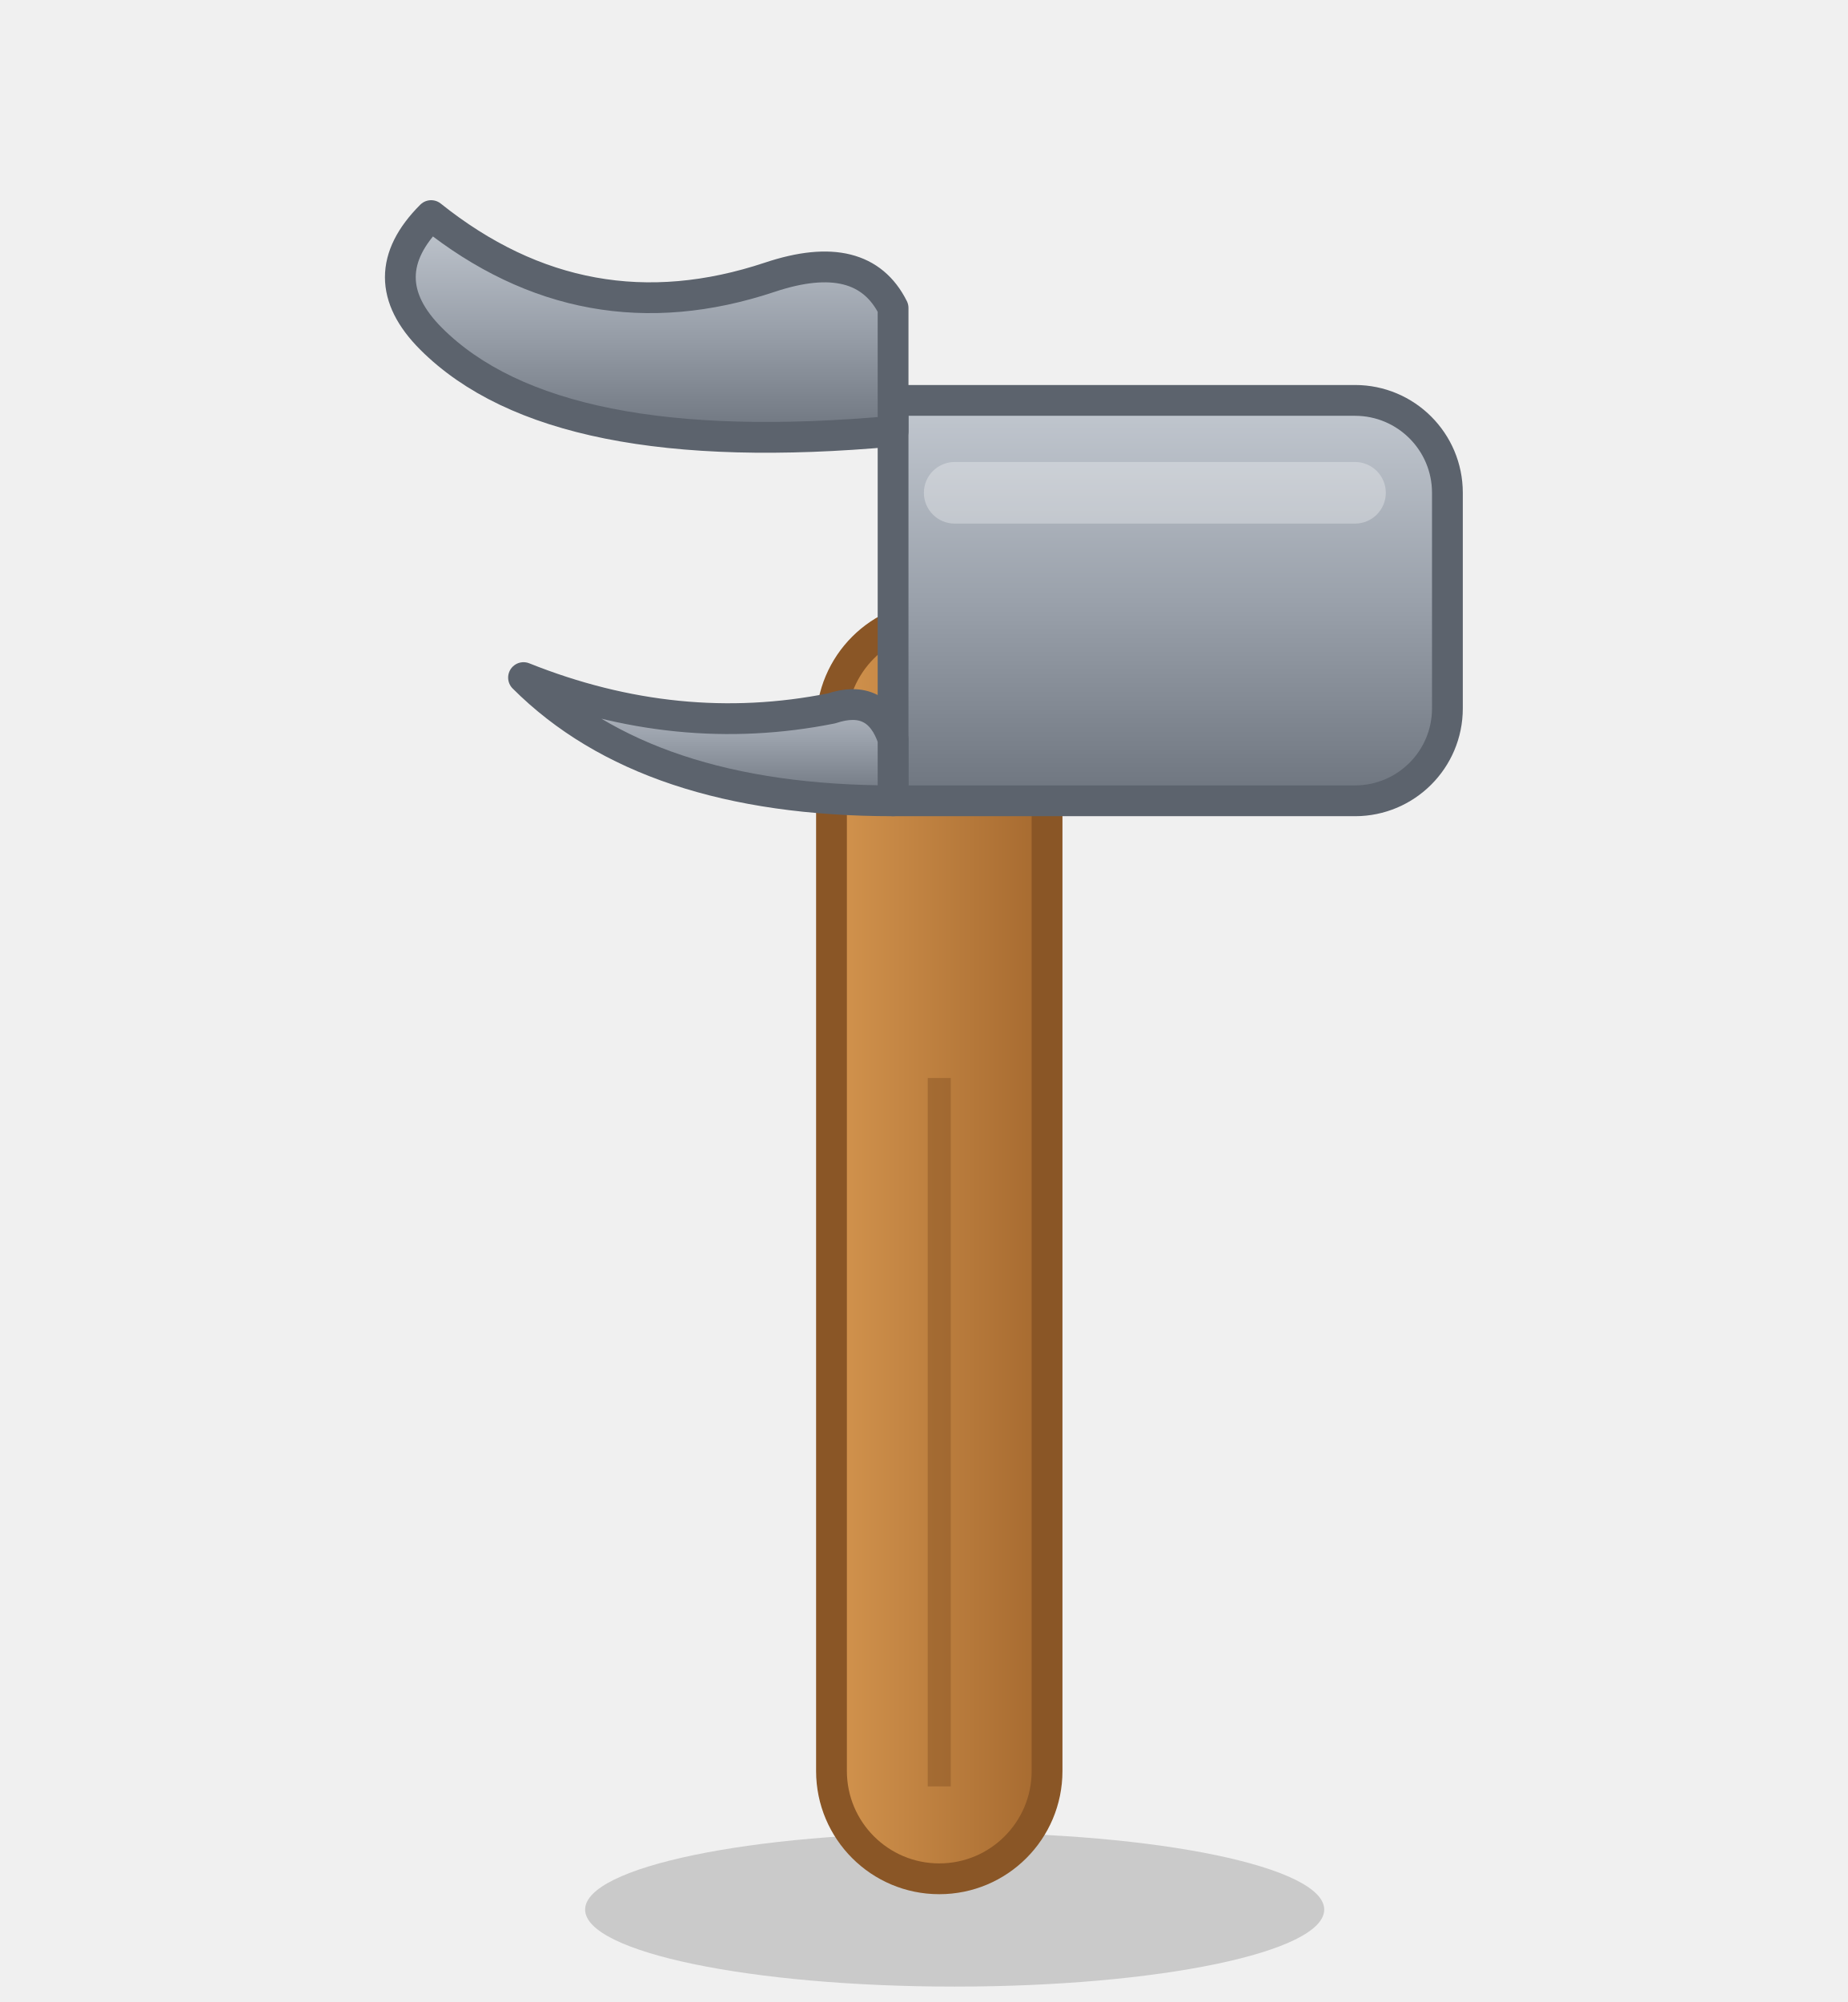
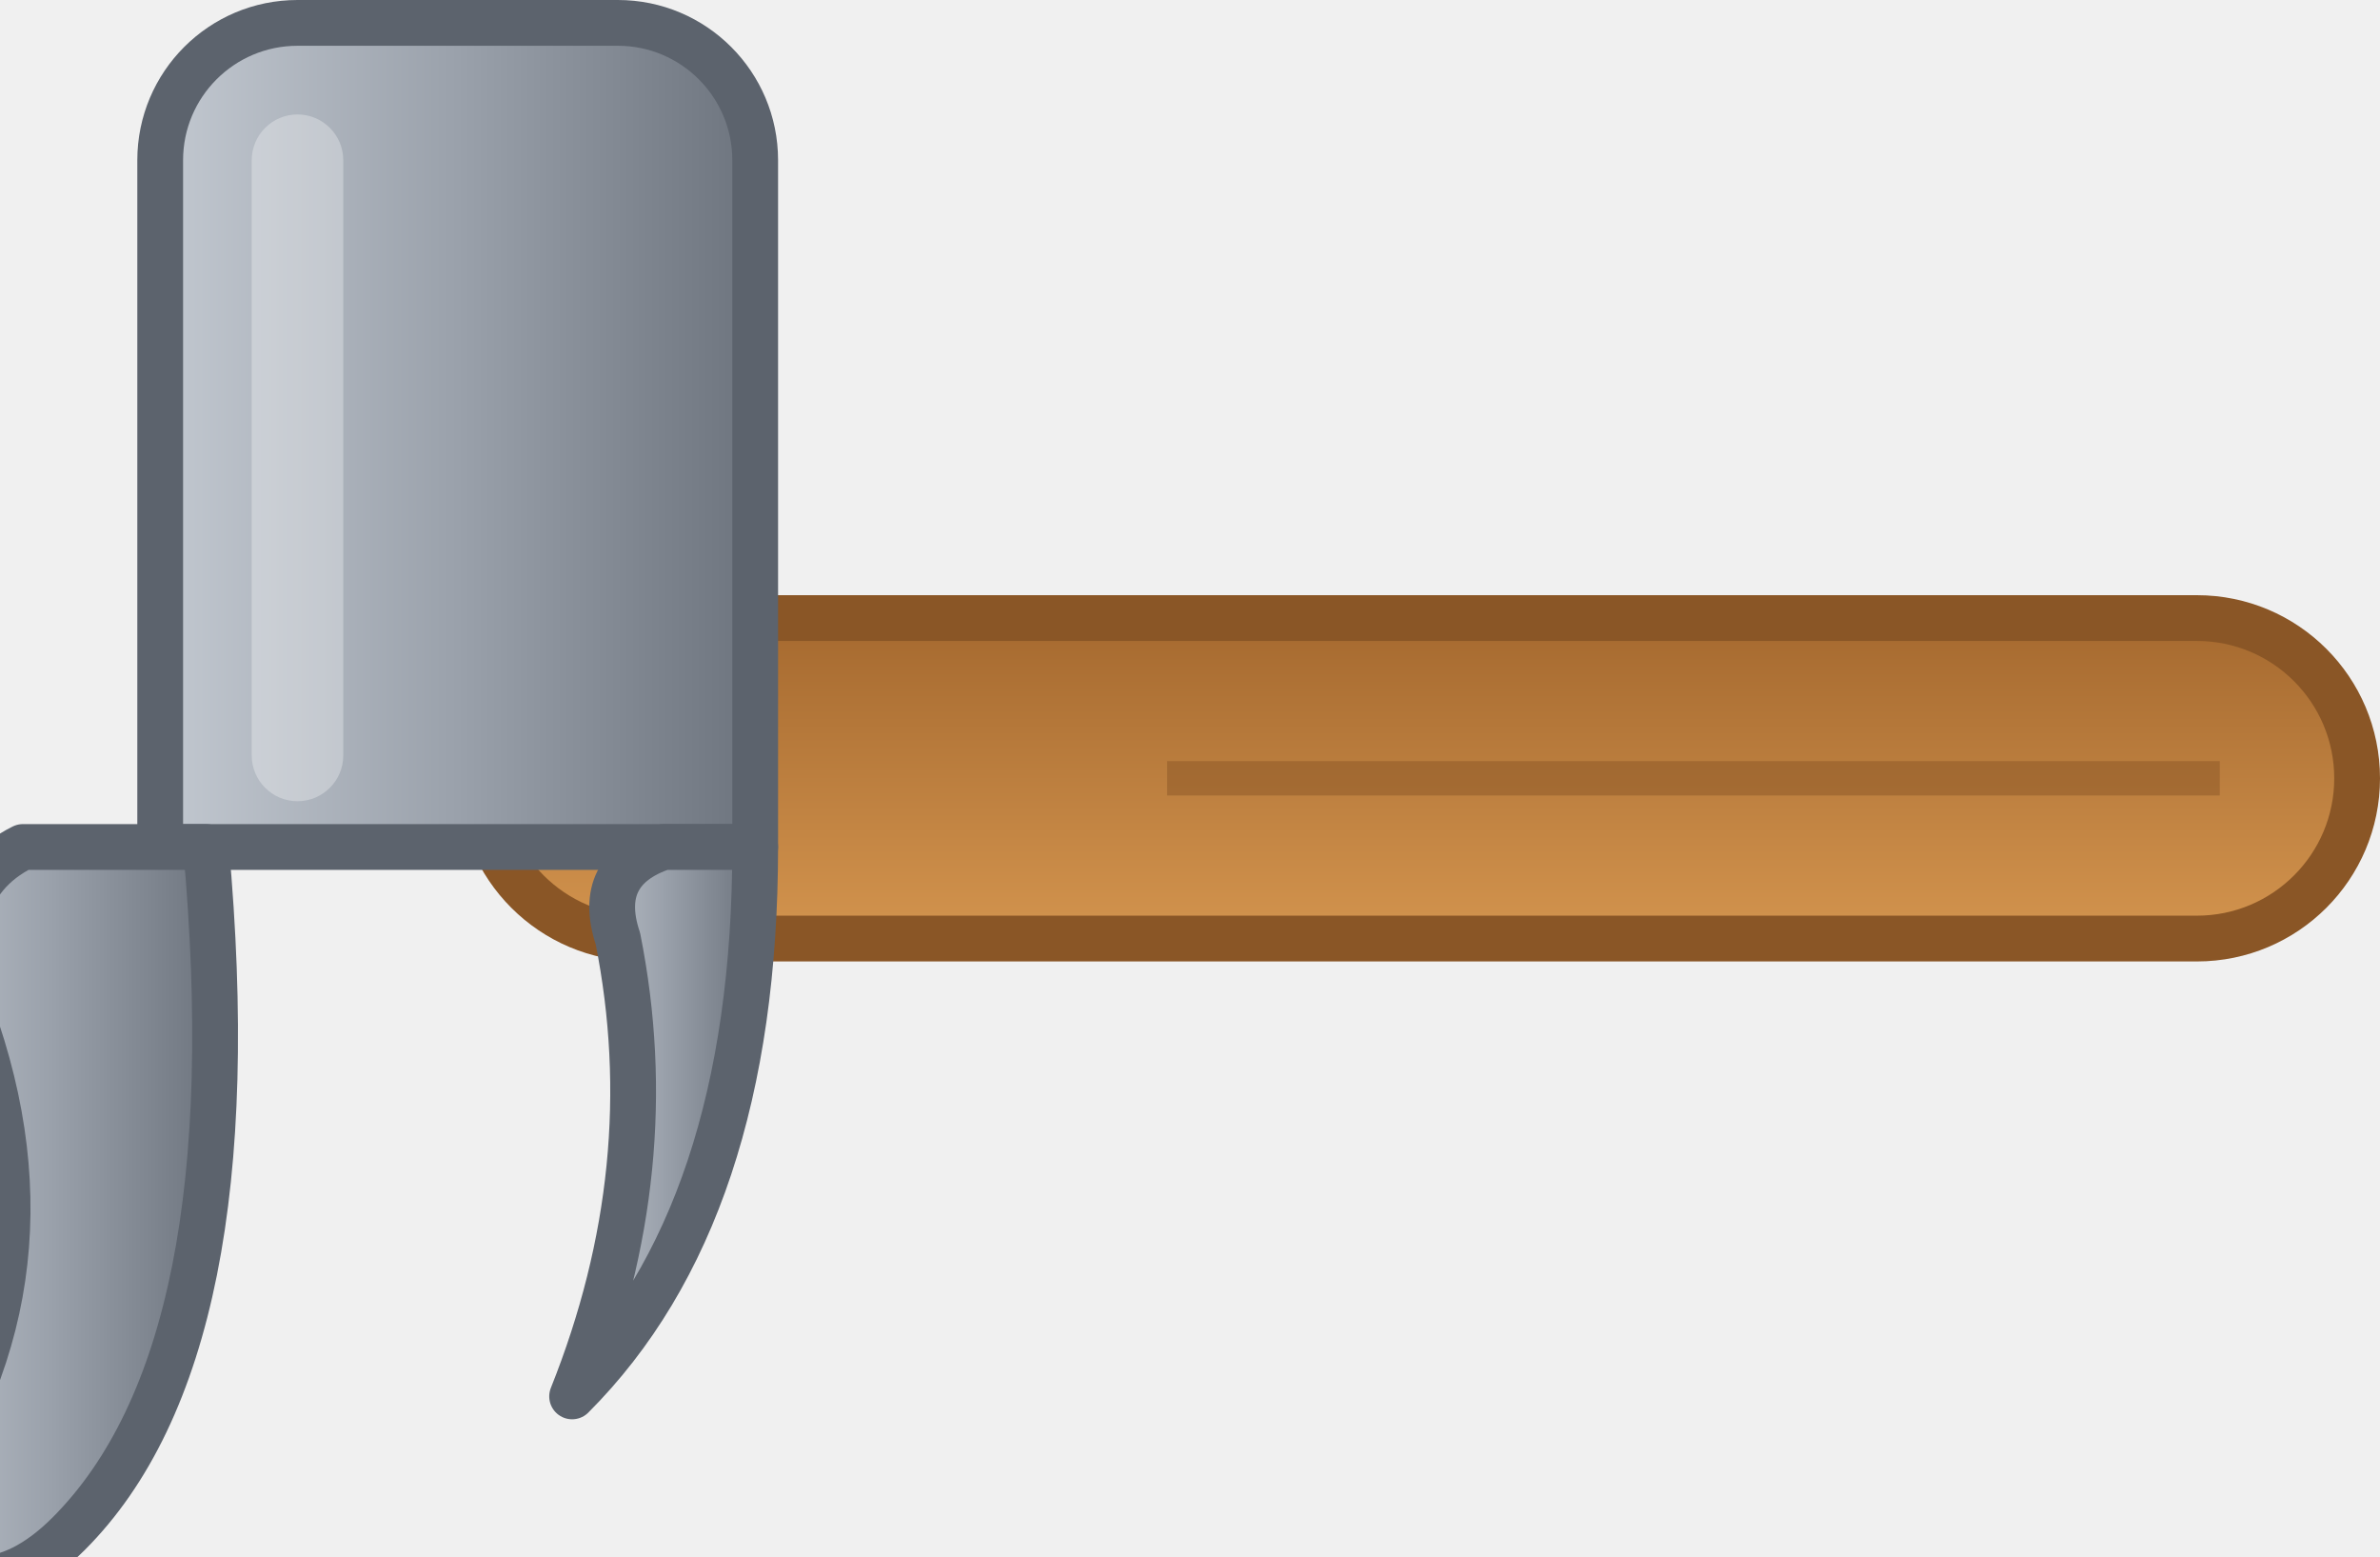
- <svg xmlns="http://www.w3.org/2000/svg" viewBox="0 0 120 130" width="120" height="130" role="img" aria-label="פטיש">
+ <svg xmlns="http://www.w3.org/2000/svg" viewBox="19 25 104 68" width="104" height="68" role="img" aria-label="פטיש">
  <defs>
    <linearGradient id="metal" x1="0" y1="0" x2="0" y2="1">
      <stop offset="0%" stop-color="#c2c8d0" />
      <stop offset="50%" stop-color="#9aa1ab" />
      <stop offset="100%" stop-color="#6d747e" />
    </linearGradient>
    <linearGradient id="wood" x1="0" y1="0" x2="1" y2="0">
      <stop offset="0%" stop-color="#d3944e" />
      <stop offset="100%" stop-color="#a5692f" />
    </linearGradient>
  </defs>
-   <ellipse cx="62" cy="124" rx="24" ry="5" fill="#000" opacity="0.16" />
-   <rect x="54" y="40" width="14" height="82" rx="7" fill="url(#wood)" stroke="#8a5626" stroke-width="2" />
-   <line x1="61" y1="70" x2="61" y2="116" stroke="#8a5626" stroke-width="1.5" opacity="0.5" />
-   <g fill="url(#metal)" stroke="#5c636d" stroke-width="2" stroke-linejoin="round">
-     <path d="M58 26 h30 a6 6 0 0 1 6 6 v14 a6 6 0 0 1 -6 6 h-30 z" />
-     <path d="M58 28 q-22 2 -30 -6 q-4 -4 0 -8 q10 8 22 4 q6 -2 8 2 z" />
-     <path d="M58 52 q-16 0 -24 -8 q10 4 20 2 q3 -1 4 2 z" />
+   <g transform="translate(5,-5) rotate(-90 60 65)">
+     <rect x="54" y="40" width="14" height="82" rx="7" fill="url(#wood)" stroke="#8a5626" stroke-width="2" />
+     <line x1="61" y1="70" x2="61" y2="116" stroke="#8a5626" stroke-width="1.5" opacity="0.5" />
+     <g fill="url(#metal)" stroke="#5c636d" stroke-width="2" stroke-linejoin="round">
+       <path d="M58 26 h30 a6 6 0 0 1 6 6 v14 a6 6 0 0 1 -6 6 h-30 z" />
+       <path d="M58 28 q-22 2 -30 -6 q-4 -4 0 -8 q10 8 22 4 q6 -2 8 2 z" />
+       <path d="M58 52 q-16 0 -24 -8 q10 4 20 2 q3 -1 4 2 z" />
+     </g>
+     <rect x="60" y="30" width="30" height="4" rx="2" fill="#ffffff" opacity="0.3" />
  </g>
-   <rect x="60" y="30" width="30" height="4" rx="2" fill="#ffffff" opacity="0.3" />
</svg>
